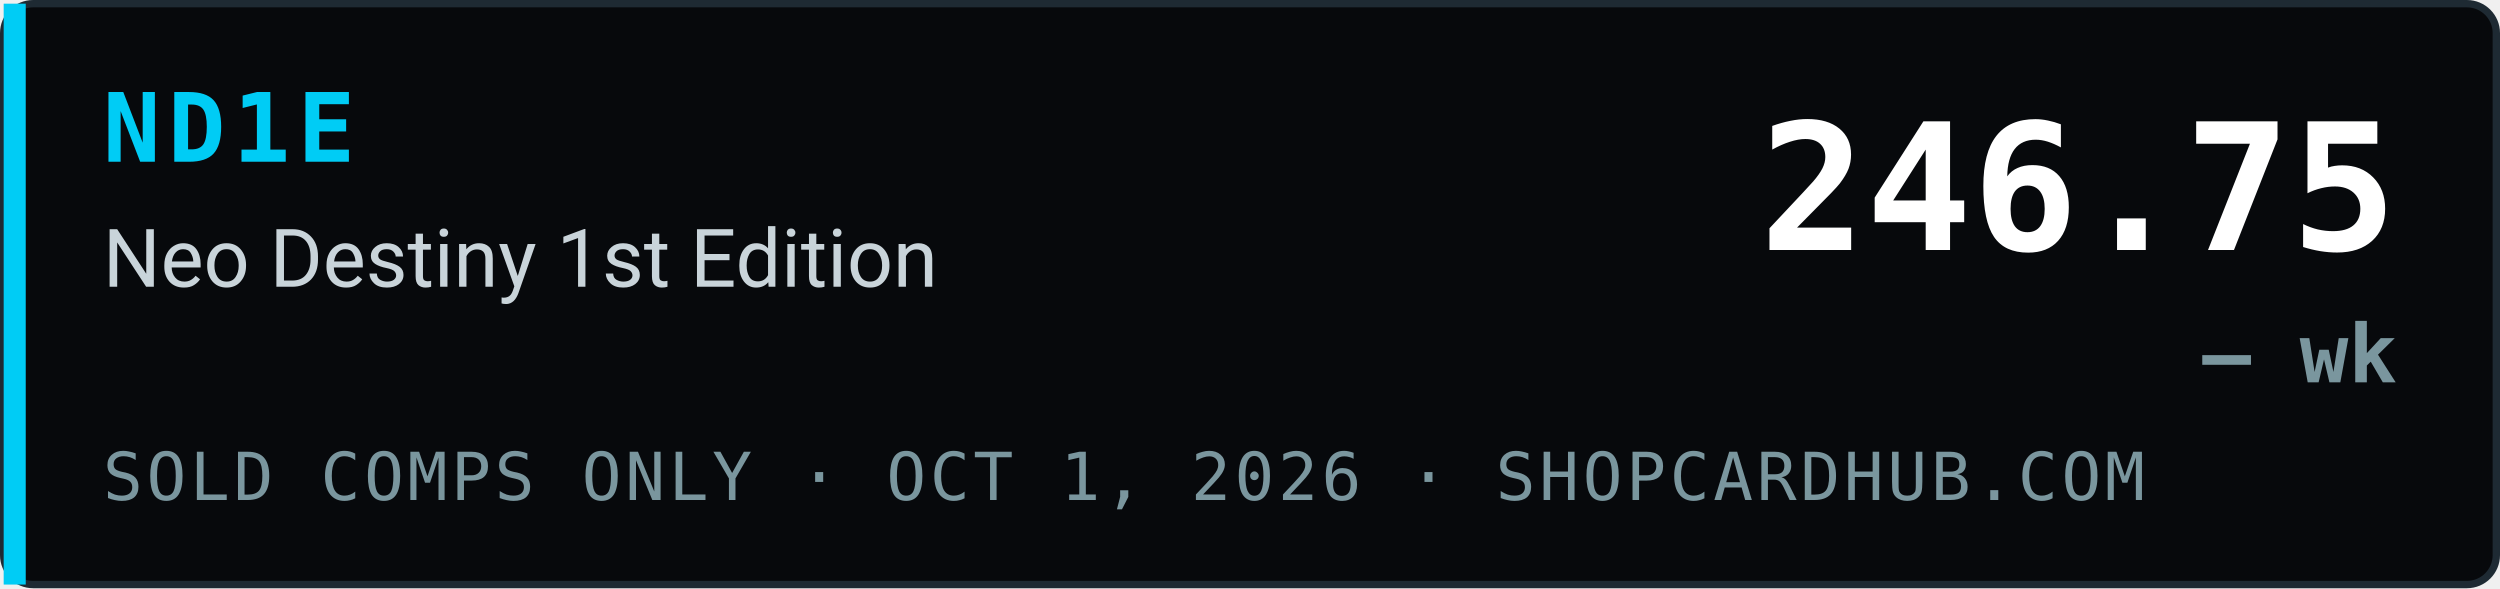
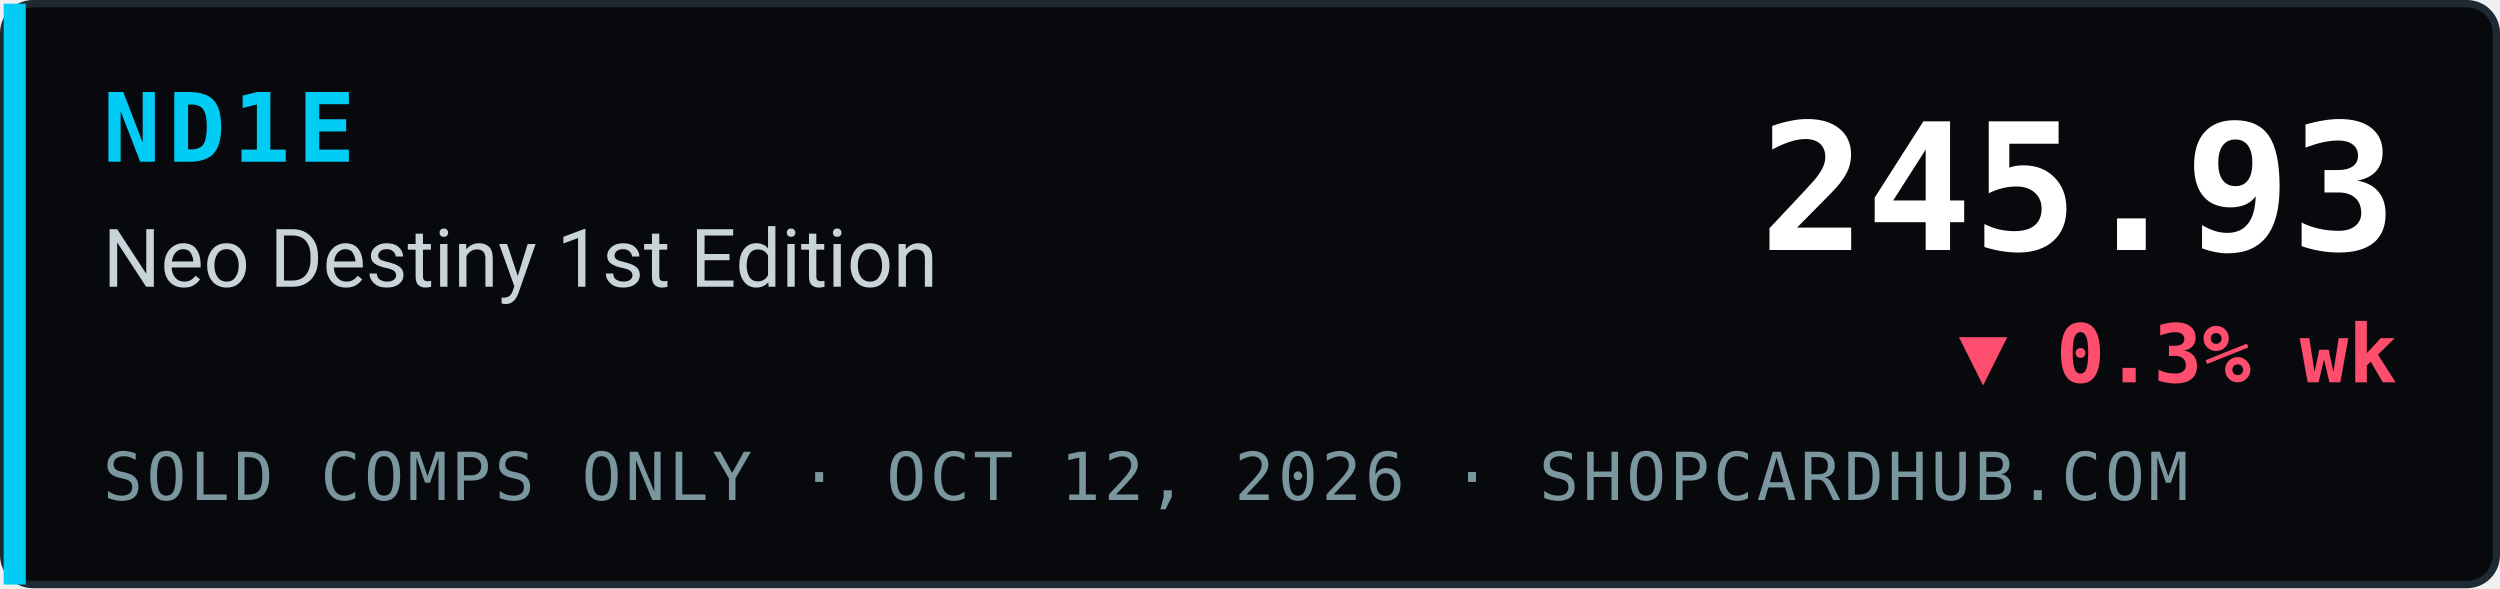
- <svg xmlns="http://www.w3.org/2000/svg" width="340" height="80" viewBox="0 0 340 80" role="img" aria-label="ND1E Neo Destiny 1st Edition index 246.75, — wk, sold comps only, ShopCardHub">
+ <svg xmlns="http://www.w3.org/2000/svg" width="340" height="80" viewBox="0 0 340 80" role="img" aria-label="ND1E Neo Destiny 1st Edition index 245.93, ▼ 0.3% wk, sold comps only, ShopCardHub">
  <rect x="0.5" y="0.5" width="339" height="79" rx="4" fill="#07090c" stroke="#1e2a33" />
  <rect x="0.5" y="0.5" width="3" height="79" fill="#00ccf5" />
  <text x="14" y="22" font-family="ui-monospace,SFMono-Regular,Menlo,Consolas,monospace" font-size="13" font-weight="700" fill="#00ccf5" letter-spacing="1">ND1E</text>
  <text x="14" y="39" font-family="system-ui,-apple-system,Segoe UI,Roboto,Helvetica,Arial,sans-serif" font-size="11" fill="#c9d4da">Neo Destiny 1st Edition</text>
-   <text x="14" y="68" font-family="ui-monospace,SFMono-Regular,Menlo,Consolas,monospace" font-size="9" fill="#7a969e" letter-spacing="0.5">SOLD COMPS ONLY · OCT 1, 2026 · SHOPCARDHUB.COM</text>
-   <text x="326" y="34" text-anchor="end" font-family="ui-monospace,SFMono-Regular,Menlo,Consolas,monospace" font-size="24" font-weight="700" fill="#ffffff">246.75</text>
-   <text x="326" y="52" text-anchor="end" font-family="ui-monospace,SFMono-Regular,Menlo,Consolas,monospace" font-size="11" font-weight="700" fill="#7a969e">— wk</text>
+   <text x="14" y="68" font-family="ui-monospace,SFMono-Regular,Menlo,Consolas,monospace" font-size="9" fill="#7a969e" letter-spacing="0.5">SOLD COMPS ONLY · OCT 12, 2026 · SHOPCARDHUB.COM</text>
+   <text x="326" y="34" text-anchor="end" font-family="ui-monospace,SFMono-Regular,Menlo,Consolas,monospace" font-size="24" font-weight="700" fill="#ffffff">245.93</text>
+   <text x="326" y="52" text-anchor="end" font-family="ui-monospace,SFMono-Regular,Menlo,Consolas,monospace" font-size="11" font-weight="700" fill="#ff4d6d">▼ 0.3% wk</text>
</svg>
